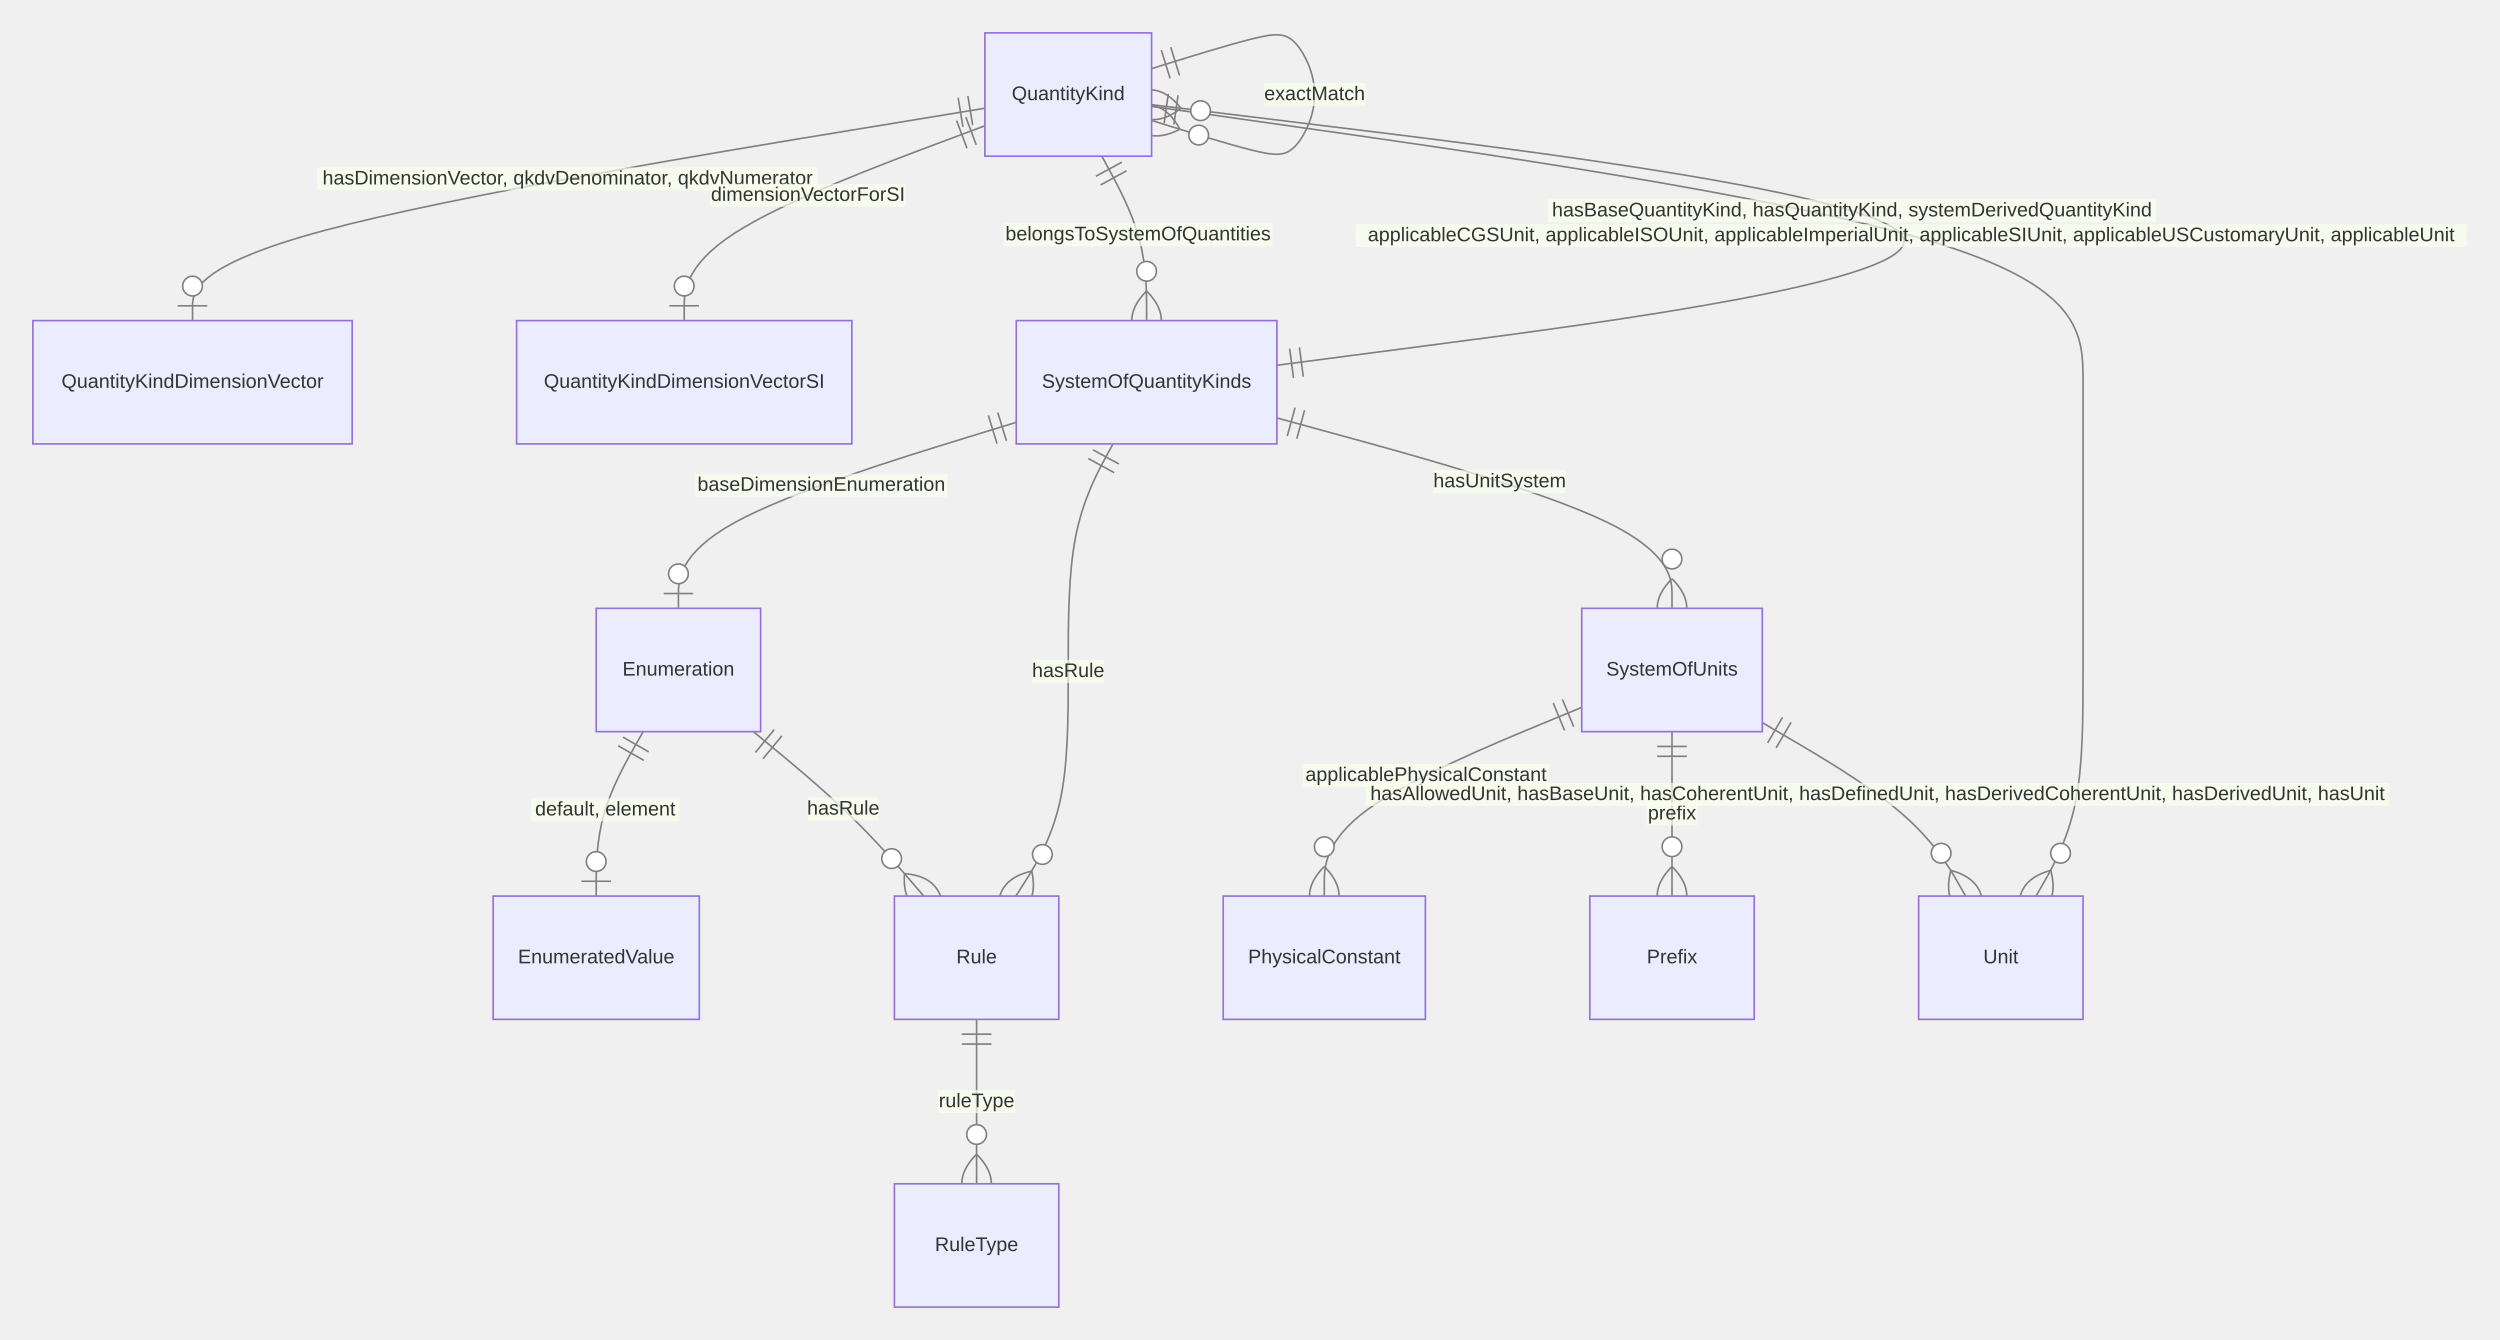
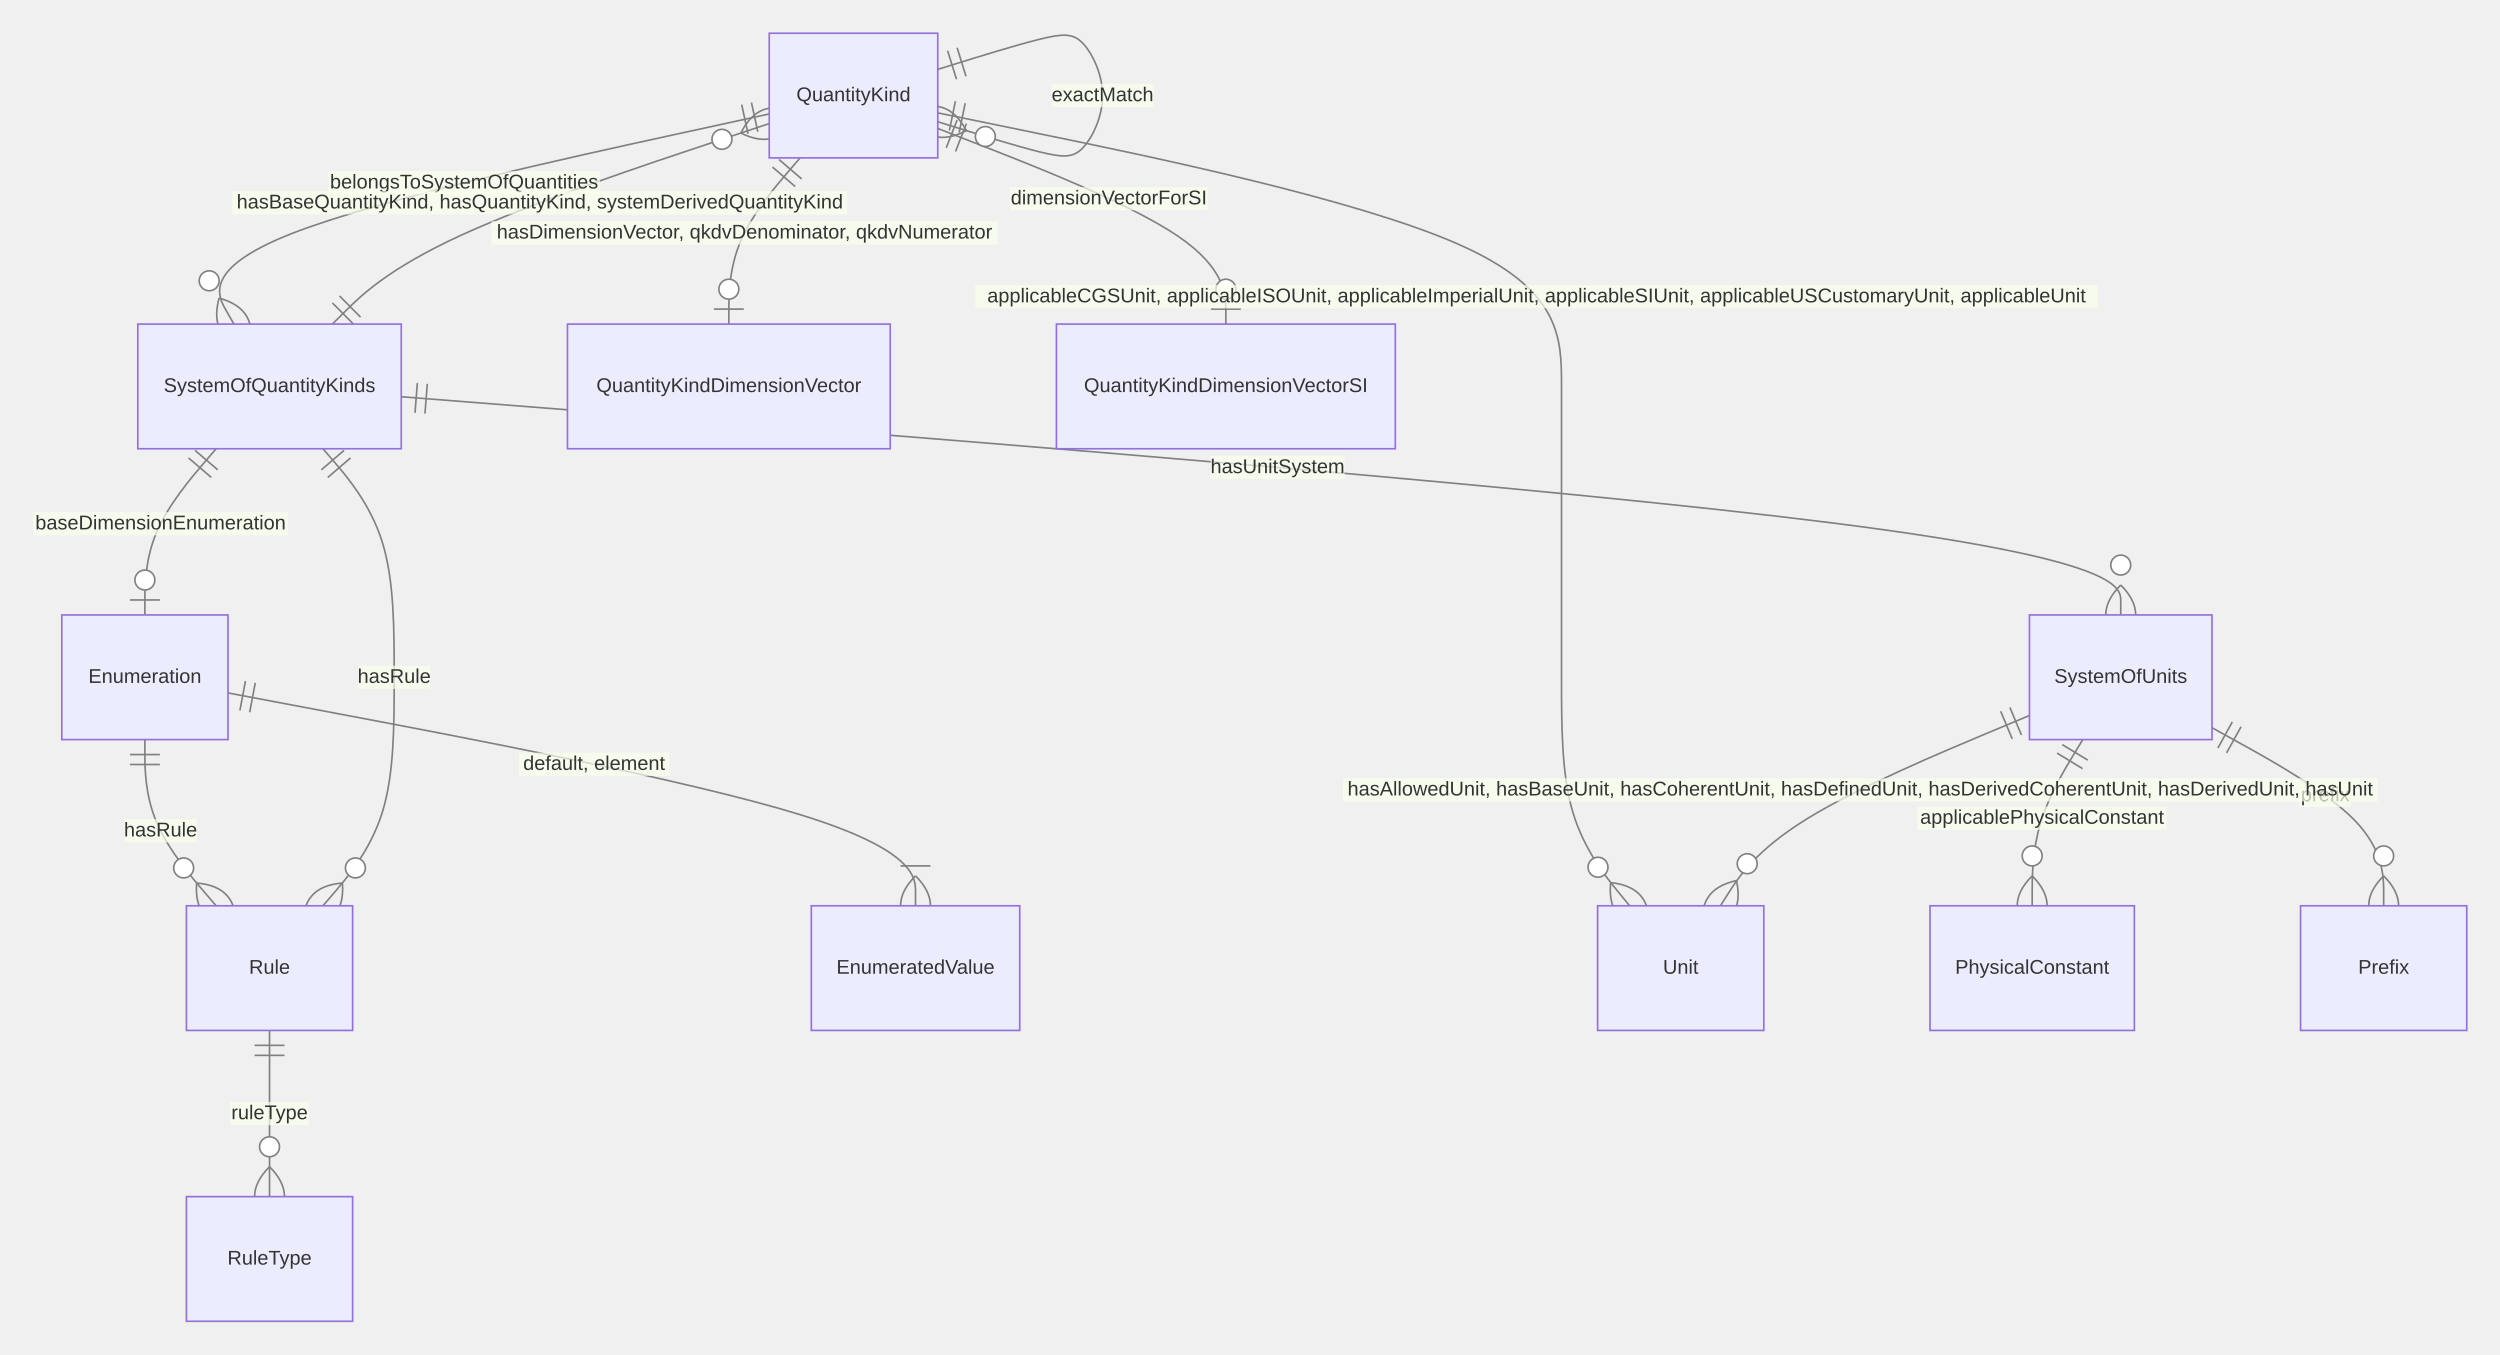
- <svg xmlns="http://www.w3.org/2000/svg" aria-roledescription="er" role="graphics-document document" viewBox="0 0 1520.531 815" height="815" width="1520.531" id="container">
+ <svg xmlns="http://www.w3.org/2000/svg" aria-roledescription="er" role="graphics-document document" viewBox="-17.175 0 1504.22 815" height="815" width="1504.22" id="container">
  <style>#container{font-family:"trebuchet ms",verdana,arial,sans-serif;font-size:16px;fill:#333;}#container .error-icon{fill:#552222;}#container .error-text{fill:#552222;stroke:#552222;}#container .edge-thickness-normal{stroke-width:1px;}#container .edge-thickness-thick{stroke-width:3.5px;}#container .edge-pattern-solid{stroke-dasharray:0;}#container .edge-thickness-invisible{stroke-width:0;fill:none;}#container .edge-pattern-dashed{stroke-dasharray:3;}#container .edge-pattern-dotted{stroke-dasharray:2;}#container .marker{fill:#333333;stroke:#333333;}#container .marker.cross{stroke:#333333;}#container svg{font-family:"trebuchet ms",verdana,arial,sans-serif;font-size:16px;}#container p{margin:0;}#container .entityBox{fill:#ECECFF;stroke:#9370DB;}#container .attributeBoxOdd{fill:#ffffff;stroke:#9370DB;}#container .attributeBoxEven{fill:#f2f2f2;stroke:#9370DB;}#container .relationshipLabelBox{fill:hsl(80, 100%, 96.275%);opacity:0.7;background-color:hsl(80, 100%, 96.275%);}#container .relationshipLabelBox rect{opacity:0.5;}#container .relationshipLine{stroke:#333333;}#container .entityTitleText{text-anchor:middle;font-size:18px;fill:#333;}#container #MD_PARENT_START{fill:#f5f5f5!important;stroke:#333333!important;stroke-width:1;}#container #MD_PARENT_END{fill:#f5f5f5!important;stroke:#333333!important;stroke-width:1;}#container :root{--mermaid-font-family:"trebuchet ms",verdana,arial,sans-serif;}</style>
  <g />
  <defs>
    <marker orient="auto" markerHeight="240" markerWidth="190" refY="7" refX="0" id="MD_PARENT_START">
      <path d="M 18,7 L9,13 L1,7 L9,1 Z" />
    </marker>
  </defs>
  <defs>
    <marker orient="auto" markerHeight="28" markerWidth="20" refY="7" refX="19" id="MD_PARENT_END">
      <path d="M 18,7 L9,13 L1,7 L9,1 Z" />
    </marker>
  </defs>
  <defs>
    <marker orient="auto" markerHeight="18" markerWidth="18" refY="9" refX="0" id="ONLY_ONE_START">
      <path d="M9,0 L9,18 M15,0 L15,18" fill="none" stroke="gray" />
    </marker>
  </defs>
  <defs>
    <marker orient="auto" markerHeight="18" markerWidth="18" refY="9" refX="18" id="ONLY_ONE_END">
      <path d="M3,0 L3,18 M9,0 L9,18" fill="none" stroke="gray" />
    </marker>
  </defs>
  <defs>
    <marker orient="auto" markerHeight="18" markerWidth="30" refY="9" refX="0" id="ZERO_OR_ONE_START">
      <circle r="6" cy="9" cx="21" fill="white" stroke="gray" />
      <path d="M9,0 L9,18" fill="none" stroke="gray" />
    </marker>
  </defs>
  <defs>
    <marker orient="auto" markerHeight="18" markerWidth="30" refY="9" refX="30" id="ZERO_OR_ONE_END">
      <circle r="6" cy="9" cx="9" fill="white" stroke="gray" />
      <path d="M21,0 L21,18" fill="none" stroke="gray" />
    </marker>
  </defs>
  <defs>
    <marker orient="auto" markerHeight="36" markerWidth="45" refY="18" refX="18" id="ONE_OR_MORE_START">
      <path d="M0,18 Q 18,0 36,18 Q 18,36 0,18 M42,9 L42,27" fill="none" stroke="gray" />
    </marker>
  </defs>
  <defs>
    <marker orient="auto" markerHeight="36" markerWidth="45" refY="18" refX="27" id="ONE_OR_MORE_END">
      <path d="M3,9 L3,27 M9,18 Q27,0 45,18 Q27,36 9,18" fill="none" stroke="gray" />
    </marker>
  </defs>
  <defs>
    <marker orient="auto" markerHeight="36" markerWidth="57" refY="18" refX="18" id="ZERO_OR_MORE_START">
      <circle r="6" cy="18" cx="48" fill="white" stroke="gray" />
      <path d="M0,18 Q18,0 36,18 Q18,36 0,18" fill="none" stroke="gray" />
    </marker>
  </defs>
  <defs>
    <marker orient="auto" markerHeight="36" markerWidth="57" refY="18" refX="39" id="ZERO_OR_MORE_END">
      <circle r="6" cy="18" cx="9" fill="white" stroke="gray" />
      <path d="M21,18 Q39,0 57,18 Q39,36 21,18" fill="none" stroke="gray" />
    </marker>
  </defs>
-   <path style="stroke: gray; fill: none;" marker-start="url(#ONLY_ONE_START)" marker-end="url(#ZERO_OR_ONE_END)" d="M391.196,445L386.434,453.333C381.672,461.667,372.148,478.333,367.386,495C362.624,511.667,362.624,528.333,362.624,536.667L362.624,545" class="er relationshipLine" />
-   <path style="stroke: gray; fill: none;" marker-start="url(#ONLY_ONE_START)" marker-end="url(#ZERO_OR_MORE_END)" d="M458.202,445L468.33,453.333C478.458,461.667,498.715,478.333,515.986,495C533.258,511.667,547.543,528.333,554.686,536.667L561.829,545" class="er relationshipLine" />
-   <path style="stroke: gray; fill: none;" marker-start="url(#ONLY_ONE_START)" marker-end="url(#ZERO_OR_ONE_END)" d="M599.017,65.828L518.697,79.024C438.377,92.219,277.737,118.609,197.417,140.138C117.097,161.667,117.097,178.333,117.097,186.667L117.097,195" class="er relationshipLine" />
-   <path style="stroke: gray; fill: none;" marker-start="url(#ONLY_ONE_START)" marker-end="url(#ZERO_OR_ONE_END)" d="M599.017,76.492L568.538,87.91C538.06,99.328,477.103,122.164,446.625,141.915C416.146,161.667,416.146,178.333,416.146,186.667L416.146,195" class="er relationshipLine" />
-   <path style="stroke: gray; fill: none;" marker-start="url(#ONLY_ONE_START)" marker-end="url(#ZERO_OR_MORE_END)" d="M700.407,41.749L712.074,38.124C723.741,34.499,747.074,27.25,761.657,23.625C776.241,20,782.074,20,787.907,26.25C793.741,32.5,799.574,45,799.574,57.5C799.574,70,793.741,82.5,787.907,88.75C782.074,95,776.241,95,761.657,91.375C747.074,87.75,723.741,80.501,712.074,76.876L700.407,73.251" class="er relationshipLine" />
-   <path style="stroke: gray; fill: none;" marker-start="url(#ONLY_ONE_START)" marker-end="url(#ZERO_OR_MORE_END)" d="M670.135,95L674.674,103.333C679.212,111.667,688.289,128.333,692.827,145C697.366,161.667,697.366,178.333,697.366,186.667L697.366,195" class="er relationshipLine" />
-   <path style="stroke: gray; fill: none;" marker-start="url(#ONLY_ONE_START)" marker-end="url(#ZERO_OR_MORE_END)" d="M700.407,64.687L794.828,78.072C889.249,91.458,1078.091,118.229,1172.512,146.198C1266.932,174.167,1266.932,203.333,1266.932,232.5C1266.932,261.667,1266.932,290.833,1266.932,320C1266.932,349.167,1266.932,378.333,1266.932,407.5C1266.932,436.667,1266.932,465.833,1262.171,488.75C1257.409,511.667,1247.885,528.333,1243.123,536.667L1238.361,545" class="er relationshipLine" />
-   <path style="stroke: gray; fill: none;" marker-start="url(#ONLY_ONE_START)" marker-end="url(#ZERO_OR_MORE_END)" d="M593.972,620L593.972,628.333C593.972,636.667,593.972,653.333,593.972,670C593.972,686.667,593.972,703.333,593.972,711.667L593.972,720" class="er relationshipLine" />
-   <path style="stroke: gray; fill: none;" marker-start="url(#ONLY_ONE_START)" marker-end="url(#ZERO_OR_ONE_END)" d="M618.099,256.858L583.853,267.382C549.608,277.906,481.116,298.953,446.87,317.81C412.624,336.667,412.624,353.333,412.624,361.667L412.624,370" class="er relationshipLine" />
-   <path style="stroke: gray; fill: none;" marker-start="url(#ONLY_ONE_START)" marker-end="url(#ZERO_OR_MORE_END)" d="M776.632,222.141L875.016,209.284C973.399,196.428,1170.166,170.714,1157.462,144.304C1144.757,117.895,922.582,90.79,811.495,77.237L700.407,63.685" class="er relationshipLine" />
-   <path style="stroke: gray; fill: none;" marker-start="url(#ONLY_ONE_START)" marker-end="url(#ZERO_OR_MORE_END)" d="M676.943,270L672.404,278.333C667.866,286.667,658.789,303.333,654.25,326.25C649.712,349.167,649.712,378.333,649.712,407.5C649.712,436.667,649.712,465.833,644.403,488.75C639.095,511.667,628.478,528.333,623.169,536.667L617.861,545" class="er relationshipLine" />
-   <path style="stroke: gray; fill: none;" marker-start="url(#ONLY_ONE_START)" marker-end="url(#ZERO_OR_MORE_END)" d="M776.632,254.204L816.682,265.17C856.732,276.136,936.832,298.068,976.882,317.367C1016.932,336.667,1016.932,353.333,1016.932,361.667L1016.932,370" class="er relationshipLine" />
-   <path style="stroke: gray; fill: none;" marker-start="url(#ONLY_ONE_START)" marker-end="url(#ZERO_OR_MORE_END)" d="M962.014,430.222L935.921,441.019C909.827,451.815,857.64,473.407,831.546,492.537C805.452,511.667,805.452,528.333,805.452,536.667L805.452,545" class="er relationshipLine" />
-   <path style="stroke: gray; fill: none;" marker-start="url(#ONLY_ONE_START)" marker-end="url(#ZERO_OR_MORE_END)" d="M1016.932,445L1016.932,453.333C1016.932,461.667,1016.932,478.333,1016.932,495C1016.932,511.667,1016.932,528.333,1016.932,536.667L1016.932,545" class="er relationshipLine" />
-   <path style="stroke: gray; fill: none;" marker-start="url(#ONLY_ONE_START)" marker-end="url(#ZERO_OR_MORE_END)" d="M1071.851,439.536L1087.698,448.78C1103.545,458.024,1135.239,476.512,1155.847,494.089C1176.456,511.667,1185.98,528.333,1190.742,536.667L1195.504,545" class="er relationshipLine" />
-   <g transform="translate(362.6242,370 )" id="entity-Enumeration-f9f59bb4-2616-549b-89c9-bf7c68943800">
+   <path style="stroke: gray; fill: none;" marker-start="url(#ONLY_ONE_START)" marker-end="url(#ZERO_OR_MORE_END)" d="M70,445L70,453.333C70,461.667,70,478.333,77.143,495C84.286,511.667,98.571,528.333,105.714,536.667L112.857,545" class="er relationshipLine" />
+   <path style="stroke: gray; fill: none;" marker-start="url(#ONLY_ONE_START)" marker-end="url(#ONE_OR_MORE_END)" d="M120,416.935L188.947,429.946C257.894,442.957,395.789,468.978,464.736,490.323C533.683,511.667,533.683,528.333,533.683,536.667L533.683,545" class="er relationshipLine" />
+   <path style="stroke: gray; fill: none;" marker-start="url(#ONLY_ONE_START)" marker-end="url(#ZERO_OR_ONE_END)" d="M464.22,95L457.077,103.333C449.934,111.667,435.649,128.333,428.506,145C421.363,161.667,421.363,178.333,421.363,186.667L421.363,195" class="er relationshipLine" />
+   <path style="stroke: gray; fill: none;" marker-start="url(#ONLY_ONE_START)" marker-end="url(#ZERO_OR_ONE_END)" d="M547.058,77.298L575.951,88.582C604.843,99.866,662.628,122.433,691.52,142.05C720.413,161.667,720.413,178.333,720.413,186.667L720.413,195" class="er relationshipLine" />
+   <path style="stroke: gray; fill: none;" marker-start="url(#ONLY_ONE_START)" marker-end="url(#ZERO_OR_MORE_END)" d="M547.058,41.749L558.725,38.124C570.392,34.499,593.725,27.25,608.308,23.625C622.892,20,628.725,20,634.558,26.25C640.392,32.5,646.225,45,646.225,57.5C646.225,70,640.392,82.5,634.558,88.75C628.725,95,622.892,95,608.308,91.375C593.725,87.75,570.392,80.501,558.725,76.876L547.058,73.251" class="er relationshipLine" />
+   <path style="stroke: gray; fill: none;" marker-start="url(#ONLY_ONE_START)" marker-end="url(#ZERO_OR_MORE_END)" d="M445.668,68.552L387.223,81.293C328.778,94.035,211.889,119.517,158.207,140.592C104.524,161.667,114.048,178.333,118.81,186.667L123.571,195" class="er relationshipLine" />
+   <path style="stroke: gray; fill: none;" marker-start="url(#ONLY_ONE_START)" marker-end="url(#ZERO_OR_MORE_END)" d="M547.058,67.913L609.61,80.761C672.161,93.608,797.263,119.304,859.815,146.735C922.366,174.167,922.366,203.333,922.366,232.5C922.366,261.667,922.366,290.833,922.366,320C922.366,349.167,922.366,378.333,922.366,407.5C922.366,436.667,922.366,465.833,929.196,488.75C936.027,511.667,949.687,528.333,956.518,536.667L963.348,545" class="er relationshipLine" />
+   <path style="stroke: gray; fill: none;" marker-start="url(#ONLY_ONE_START)" marker-end="url(#ZERO_OR_MORE_END)" d="M145,620L145,628.333C145,636.667,145,653.333,145,670C145,686.667,145,703.333,145,711.667L145,720" class="er relationshipLine" />
+   <path style="stroke: gray; fill: none;" marker-start="url(#ONLY_ONE_START)" marker-end="url(#ZERO_OR_ONE_END)" d="M112.857,270L105.714,278.333C98.571,286.667,84.286,303.333,77.143,320C70,336.667,70,353.333,70,361.667L70,370" class="er relationshipLine" />
+   <path style="stroke: gray; fill: none;" marker-start="url(#ONLY_ONE_START)" marker-end="url(#ZERO_OR_MORE_END)" d="M182.792,195L191.19,186.667C199.589,178.333,216.385,161.667,260.198,141.559C304.01,121.452,374.839,97.903,410.253,86.129L445.668,74.355" class="er relationshipLine" />
+   <path style="stroke: gray; fill: none;" marker-start="url(#ONLY_ONE_START)" marker-end="url(#ZERO_OR_MORE_END)" d="M177.143,270L184.286,278.333C191.429,286.667,205.714,303.333,212.857,326.25C220,349.167,220,378.333,220,407.5C220,436.667,220,465.833,212.857,488.75C205.714,511.667,191.429,528.333,184.286,536.667L177.143,545" class="er relationshipLine" />
+   <path style="stroke: gray; fill: none;" marker-start="url(#ONLY_ONE_START)" marker-end="url(#ZERO_OR_MORE_END)" d="M224.266,238.727L396.696,252.272C569.126,265.818,913.986,292.909,1086.416,314.788C1258.846,336.667,1258.846,353.333,1258.846,361.667L1258.846,370" class="er relationshipLine" />
+   <path style="stroke: gray; fill: none;" marker-start="url(#ONLY_ONE_START)" marker-end="url(#ZERO_OR_MORE_END)" d="M1236.011,445L1230.937,453.333C1225.863,461.667,1215.714,478.333,1210.639,495C1205.565,511.667,1205.565,528.333,1205.565,536.667L1205.565,545" class="er relationshipLine" />
+   <path style="stroke: gray; fill: none;" marker-start="url(#ONLY_ONE_START)" marker-end="url(#ZERO_OR_MORE_END)" d="M1313.764,437.875L1330.978,447.396C1348.191,456.917,1382.618,475.958,1399.832,493.813C1417.045,511.667,1417.045,528.333,1417.045,536.667L1417.045,545" class="er relationshipLine" />
+   <path style="stroke: gray; fill: none;" marker-start="url(#ONLY_ONE_START)" marker-end="url(#ZERO_OR_MORE_END)" d="M1203.928,430.49L1178.244,441.241C1152.56,451.993,1101.193,473.497,1070.2,492.582C1039.208,511.667,1028.591,528.333,1023.282,536.667L1017.973,545" class="er relationshipLine" />
+   <g transform="translate(20,370 )" id="entity-Enumeration-f9f59bb4-2616-549b-89c9-bf7c68943800">
    <rect height="75" width="100" y="0" x="0" class="er entityBox" />
    <text style="dominant-baseline: middle; text-anchor: middle; font-size: 12px;" transform="translate(50,37.5)" y="0" x="0" id="text-entity-Enumeration-f9f59bb4-2616-549b-89c9-bf7c68943800" class="er entityLabel">Enumeration</text>
  </g>
-   <g transform="translate(599.0167,20 )" id="entity-QuantityKind-6f79b338-e354-5d95-8035-8883644476ff">
+   <g transform="translate(445.6677,20 )" id="entity-QuantityKind-6f79b338-e354-5d95-8035-8883644476ff">
    <rect height="75" width="101.391" y="0" x="0" class="er entityBox" />
    <text style="dominant-baseline: middle; text-anchor: middle; font-size: 12px;" transform="translate(50.69531,37.5)" y="0" x="0" id="text-entity-QuantityKind-6f79b338-e354-5d95-8035-8883644476ff" class="er entityLabel">QuantityKind</text>
  </g>
-   <g transform="translate(543.9719,545 )" id="entity-Rule-886caf8e-59ff-5db3-a492-27242971196f">
+   <g transform="translate(95,545 )" id="entity-Rule-886caf8e-59ff-5db3-a492-27242971196f">
    <rect height="75" width="100" y="0" x="0" class="er entityBox" />
    <text style="dominant-baseline: middle; text-anchor: middle; font-size: 12px;" transform="translate(50,37.5)" y="0" x="0" id="text-entity-Rule-886caf8e-59ff-5db3-a492-27242971196f" class="er entityLabel">Rule</text>
  </g>
-   <g transform="translate(618.0993,195 )" id="entity-SystemOfQuantityKinds-09c2a533-d4ff-5ffb-9642-53498359216a">
+   <g transform="translate(65.73357,195 )" id="entity-SystemOfQuantityKinds-09c2a533-d4ff-5ffb-9642-53498359216a">
    <rect height="75" width="158.533" y="0" x="0" class="er entityBox" />
    <text style="dominant-baseline: middle; text-anchor: middle; font-size: 12px;" transform="translate(79.26643,37.5)" y="0" x="0" id="text-entity-SystemOfQuantityKinds-09c2a533-d4ff-5ffb-9642-53498359216a" class="er entityLabel">SystemOfQuantityKinds</text>
  </g>
-   <g transform="translate(962.0142,370 )" id="entity-SystemOfUnits-f7f1da8e-a5af-50e1-94d0-c2e741f40e1d">
+   <g transform="translate(1203.928,370 )" id="entity-SystemOfUnits-f7f1da8e-a5af-50e1-94d0-c2e741f40e1d">
    <rect height="75" width="109.837" y="0" x="0" class="er entityBox" />
    <text style="dominant-baseline: middle; text-anchor: middle; font-size: 12px;" transform="translate(54.91826,37.5)" y="0" x="0" id="text-entity-SystemOfUnits-f7f1da8e-a5af-50e1-94d0-c2e741f40e1d" class="er entityLabel">SystemOfUnits</text>
  </g>
-   <g transform="translate(299.9289,545 )" id="entity-EnumeratedValue-933d25dc-a4b0-559c-ba2b-998cca51206b">
+   <g transform="translate(470.9876,545 )" id="entity-EnumeratedValue-933d25dc-a4b0-559c-ba2b-998cca51206b">
    <rect height="75" width="125.391" y="0" x="0" class="er entityBox" />
    <text style="dominant-baseline: middle; text-anchor: middle; font-size: 12px;" transform="translate(62.69531,37.5)" y="0" x="0" id="text-entity-EnumeratedValue-933d25dc-a4b0-559c-ba2b-998cca51206b" class="er entityLabel">EnumeratedValue</text>
  </g>
-   <g transform="translate(20,195 )" id="entity-QuantityKindDimensionVector-bfa1bf26-fcae-516f-8f63-2f454f3dac1b">
+   <g transform="translate(324.2664,195 )" id="entity-QuantityKindDimensionVector-bfa1bf26-fcae-516f-8f63-2f454f3dac1b">
    <rect height="75" width="194.193" y="0" x="0" class="er entityBox" />
    <text style="dominant-baseline: middle; text-anchor: middle; font-size: 12px;" transform="translate(97.09654,37.5)" y="0" x="0" id="text-entity-QuantityKindDimensionVector-bfa1bf26-fcae-516f-8f63-2f454f3dac1b" class="er entityLabel">QuantityKindDimensionVector</text>
  </g>
-   <g transform="translate(314.1931,195 )" id="entity-QuantityKindDimensionVectorSI-2681a9c0-d385-5c75-b278-85a805bca5b5">
+   <g transform="translate(618.4595,195 )" id="entity-QuantityKindDimensionVectorSI-2681a9c0-d385-5c75-b278-85a805bca5b5">
    <rect height="75" width="203.906" y="0" x="0" class="er entityBox" />
    <text style="dominant-baseline: middle; text-anchor: middle; font-size: 12px;" transform="translate(101.9531,37.5)" y="0" x="0" id="text-entity-QuantityKindDimensionVectorSI-2681a9c0-d385-5c75-b278-85a805bca5b5" class="er entityLabel">QuantityKindDimensionVectorSI</text>
  </g>
-   <g transform="translate(1166.932,545 )" id="entity-Unit-c57ac1ea-0a24-509a-a80e-23f8c03ca739">
+   <g transform="translate(944.0847,545 )" id="entity-Unit-c57ac1ea-0a24-509a-a80e-23f8c03ca739">
    <rect height="75" width="100" y="0" x="0" class="er entityBox" />
    <text style="dominant-baseline: middle; text-anchor: middle; font-size: 12px;" transform="translate(50,37.5)" y="0" x="0" id="text-entity-Unit-c57ac1ea-0a24-509a-a80e-23f8c03ca739" class="er entityLabel">Unit</text>
  </g>
-   <g transform="translate(543.9719,720 )" id="entity-RuleType-d54df1a6-a17d-5920-9344-6f805c739e55">
+   <g transform="translate(95,720 )" id="entity-RuleType-d54df1a6-a17d-5920-9344-6f805c739e55">
    <rect height="75" width="100" y="0" x="0" class="er entityBox" />
    <text style="dominant-baseline: middle; text-anchor: middle; font-size: 12px;" transform="translate(50,37.5)" y="0" x="0" id="text-entity-RuleType-d54df1a6-a17d-5920-9344-6f805c739e55" class="er entityLabel">RuleType</text>
  </g>
-   <g transform="translate(743.9719,545 )" id="entity-PhysicalConstant-f43f8855-cf72-5deb-8dd3-7b0283708583">
+   <g transform="translate(1144.085,545 )" id="entity-PhysicalConstant-f43f8855-cf72-5deb-8dd3-7b0283708583">
    <rect height="75" width="122.961" y="0" x="0" class="er entityBox" />
    <text style="dominant-baseline: middle; text-anchor: middle; font-size: 12px;" transform="translate(61.48029,37.5)" y="0" x="0" id="text-entity-PhysicalConstant-f43f8855-cf72-5deb-8dd3-7b0283708583" class="er entityLabel">PhysicalConstant</text>
  </g>
-   <g transform="translate(966.9325,545 )" id="entity-Prefix-f6d97b99-faee-5974-b12e-390868d79e86">
+   <g transform="translate(1367.045,545 )" id="entity-Prefix-f6d97b99-faee-5974-b12e-390868d79e86">
    <rect height="75" width="100" y="0" x="0" class="er entityBox" />
    <text style="dominant-baseline: middle; text-anchor: middle; font-size: 12px;" transform="translate(50,37.5)" y="0" x="0" id="text-entity-Prefix-f6d97b99-faee-5974-b12e-390868d79e86" class="er entityLabel">Prefix</text>
  </g>
-   <rect height="14" width="90.333" y="485.553" x="322.953" class="er relationshipLabelBox" />
-   <text style="text-anchor: middle; dominant-baseline: middle; font-size: 12px;" y="492.553" x="368.119" id="rel1" class="er relationshipLabel">default, element</text>
-   <rect height="14" width="43.297" y="485.04" x="491.239" class="er relationshipLabelBox" />
-   <text style="text-anchor: middle; dominant-baseline: middle; font-size: 12px;" y="492.04" x="512.888" id="rel2" class="er relationshipLabel">hasRule</text>
-   <rect height="14" width="304.498" y="101.802" x="192.979" class="er relationshipLabelBox" />
-   <text style="text-anchor: middle; dominant-baseline: middle; font-size: 12px;" y="108.802" x="345.228" id="rel3" class="er relationshipLabel">hasDimensionVector, qkdvDenominator, qkdvNumerator</text>
-   <rect height="14" width="119.078" y="111.774" x="431.88" class="er relationshipLabelBox" />
-   <text style="text-anchor: middle; dominant-baseline: middle; font-size: 12px;" y="118.774" x="491.419" id="rel4" class="er relationshipLabel">dimensionVectorForSI</text>
-   <rect height="14" width="61.453" y="50.5" x="768.847" class="er relationshipLabelBox" />
-   <text style="text-anchor: middle; dominant-baseline: middle; font-size: 12px;" y="57.5" x="799.574" id="rel5" class="er relationshipLabel">exactMatch</text>
-   <rect height="14" width="163.429" y="135.756" x="610.475" class="er relationshipLabelBox" />
-   <text style="text-anchor: middle; dominant-baseline: middle; font-size: 12px;" y="142.756" x="692.189" id="rel6" class="er relationshipLabel">belongsToSystemOfQuantities</text>
-   <rect height="14" width="675.577" y="136.311" x="824.627" class="er relationshipLabelBox" />
-   <text style="text-anchor: middle; dominant-baseline: middle; font-size: 12px;" y="143.311" x="1162.416" id="rel7" class="er relationshipLabel">applicableCGSUnit, applicableISOUnit, applicableImperialUnit, applicableSIUnit, applicableUSCustomaryUnit, applicableUnit</text>
-   <rect height="14" width="46.922" y="663" x="570.511" class="er relationshipLabelBox" />
-   <text style="text-anchor: middle; dominant-baseline: middle; font-size: 12px;" y="670" x="593.972" id="rel8" class="er relationshipLabel">ruleType</text>
-   <rect height="14" width="153.203" y="288.11" x="422.969" class="er relationshipLabelBox" />
-   <text style="text-anchor: middle; dominant-baseline: middle; font-size: 12px;" y="295.11" x="499.571" id="rel9" class="er relationshipLabel">baseDimensionEnumeration</text>
-   <rect height="14" width="369.891" y="121.213" x="941.433" class="er relationshipLabelBox" />
-   <text style="text-anchor: middle; dominant-baseline: middle; font-size: 12px;" y="128.213" x="1126.378" id="rel10" class="er relationshipLabel">hasBaseQuantityKind, hasQuantityKind, systemDerivedQuantityKind</text>
-   <rect height="14" width="43.297" y="401.357" x="628.063" class="er relationshipLabelBox" />
-   <text style="text-anchor: middle; dominant-baseline: middle; font-size: 12px;" y="408.357" x="649.712" id="rel11" class="er relationshipLabel">hasRule</text>
-   <rect height="14" width="80.562" y="285.97" x="871.825" class="er relationshipLabelBox" />
-   <text style="text-anchor: middle; dominant-baseline: middle; font-size: 12px;" y="292.97" x="912.106" id="rel12" class="er relationshipLabel">hasUnitSystem</text>
-   <rect height="14" width="149.913" y="464.601" x="792.357" class="er relationshipLabelBox" />
-   <text style="text-anchor: middle; dominant-baseline: middle; font-size: 12px;" y="471.601" x="867.313" id="rel13" class="er relationshipLabel">applicablePhysicalConstant</text>
-   <rect height="14" width="30.84" y="488" x="1001.512" class="er relationshipLabelBox" />
-   <text style="text-anchor: middle; dominant-baseline: middle; font-size: 12px;" y="495" x="1016.932" id="rel14" class="er relationshipLabel">prefix</text>
-   <rect height="14" width="622.596" y="476.204" x="830.643" class="er relationshipLabelBox" />
-   <text style="text-anchor: middle; dominant-baseline: middle; font-size: 12px;" y="483.204" x="1141.941" id="rel15" class="er relationshipLabel">hasAllowedUnit, hasBaseUnit, hasCoherentUnit, hasDefinedUnit, hasDerivedCoherentUnit, hasDerivedUnit, hasUnit</text>
+   <rect height="14" width="43.297" y="492.874" x="57.778" class="er relationshipLabelBox" />
+   <text style="text-anchor: middle; dominant-baseline: middle; font-size: 12px;" y="499.874" x="79.427" id="rel1" class="er relationshipLabel">hasRule</text>
+   <rect height="14" width="90.333" y="452.842" x="295.12" class="er relationshipLabelBox" />
+   <text style="text-anchor: middle; dominant-baseline: middle; font-size: 12px;" y="459.842" x="340.286" id="rel2" class="er relationshipLabel">default, element</text>
+   <rect height="14" width="304.498" y="133.126" x="278.54" class="er relationshipLabelBox" />
+   <text style="text-anchor: middle; dominant-baseline: middle; font-size: 12px;" y="140.126" x="430.79" id="rel3" class="er relationshipLabel">hasDimensionVector, qkdvDenominator, qkdvNumerator</text>
+   <rect height="14" width="119.078" y="112.546" x="590.461" class="er relationshipLabelBox" />
+   <text style="text-anchor: middle; dominant-baseline: middle; font-size: 12px;" y="119.546" x="650" id="rel4" class="er relationshipLabel">dimensionVectorForSI</text>
+   <rect height="14" width="61.453" y="50.5" x="615.498" class="er relationshipLabelBox" />
+   <text style="text-anchor: middle; dominant-baseline: middle; font-size: 12px;" y="57.5" x="646.225" id="rel5" class="er relationshipLabel">exactMatch</text>
+   <rect height="14" width="163.429" y="103.007" x="180.354" class="er relationshipLabelBox" />
+   <text style="text-anchor: middle; dominant-baseline: middle; font-size: 12px;" y="110.007" x="262.069" id="rel6" class="er relationshipLabel">belongsToSystemOfQuantities</text>
+   <rect height="14" width="675.577" y="171.514" x="569.543" class="er relationshipLabelBox" />
+   <text style="text-anchor: middle; dominant-baseline: middle; font-size: 12px;" y="178.514" x="907.332" id="rel7" class="er relationshipLabel">applicableCGSUnit, applicableISOUnit, applicableImperialUnit, applicableSIUnit, applicableUSCustomaryUnit, applicableUnit</text>
+   <rect height="14" width="46.922" y="663" x="121.539" class="er relationshipLabelBox" />
+   <text style="text-anchor: middle; dominant-baseline: middle; font-size: 12px;" y="670" x="145" id="rel8" class="er relationshipLabel">ruleType</text>
+   <rect height="14" width="153.203" y="308.126" x="2.825" class="er relationshipLabelBox" />
+   <text style="text-anchor: middle; dominant-baseline: middle; font-size: 12px;" y="315.126" x="79.427" id="rel9" class="er relationshipLabel">baseDimensionEnumeration</text>
+   <rect height="14" width="369.891" y="115.031" x="122.69" class="er relationshipLabelBox" />
+   <text style="text-anchor: middle; dominant-baseline: middle; font-size: 12px;" y="122.031" x="307.635" id="rel10" class="er relationshipLabel">hasBaseQuantityKind, hasQuantityKind, systemDerivedQuantityKind</text>
+   <rect height="14" width="43.297" y="400.5" x="198.352" class="er relationshipLabelBox" />
+   <text style="text-anchor: middle; dominant-baseline: middle; font-size: 12px;" y="407.5" x="220" id="rel11" class="er relationshipLabel">hasRule</text>
+   <rect height="14" width="80.562" y="274.273" x="711.24" class="er relationshipLabelBox" />
+   <text style="text-anchor: middle; dominant-baseline: middle; font-size: 12px;" y="281.273" x="751.521" id="rel12" class="er relationshipLabel">hasUnitSystem</text>
+   <rect height="14" width="149.913" y="485.259" x="1136.563" class="er relationshipLabelBox" />
+   <text style="text-anchor: middle; dominant-baseline: middle; font-size: 12px;" y="492.259" x="1211.519" id="rel13" class="er relationshipLabel">applicablePhysicalConstant</text>
+   <rect height="14" width="30.84" y="471.619" x="1366.451" class="er relationshipLabelBox" />
+   <text style="text-anchor: middle; dominant-baseline: middle; font-size: 12px;" y="478.619" x="1381.871" id="rel14" class="er relationshipLabel">prefix</text>
+   <rect height="14" width="622.596" y="468.223" x="790.822" class="er relationshipLabelBox" />
+   <text style="text-anchor: middle; dominant-baseline: middle; font-size: 12px;" y="475.223" x="1102.12" id="rel15" class="er relationshipLabel">hasAllowedUnit, hasBaseUnit, hasCoherentUnit, hasDefinedUnit, hasDerivedCoherentUnit, hasDerivedUnit, hasUnit</text>
</svg>
